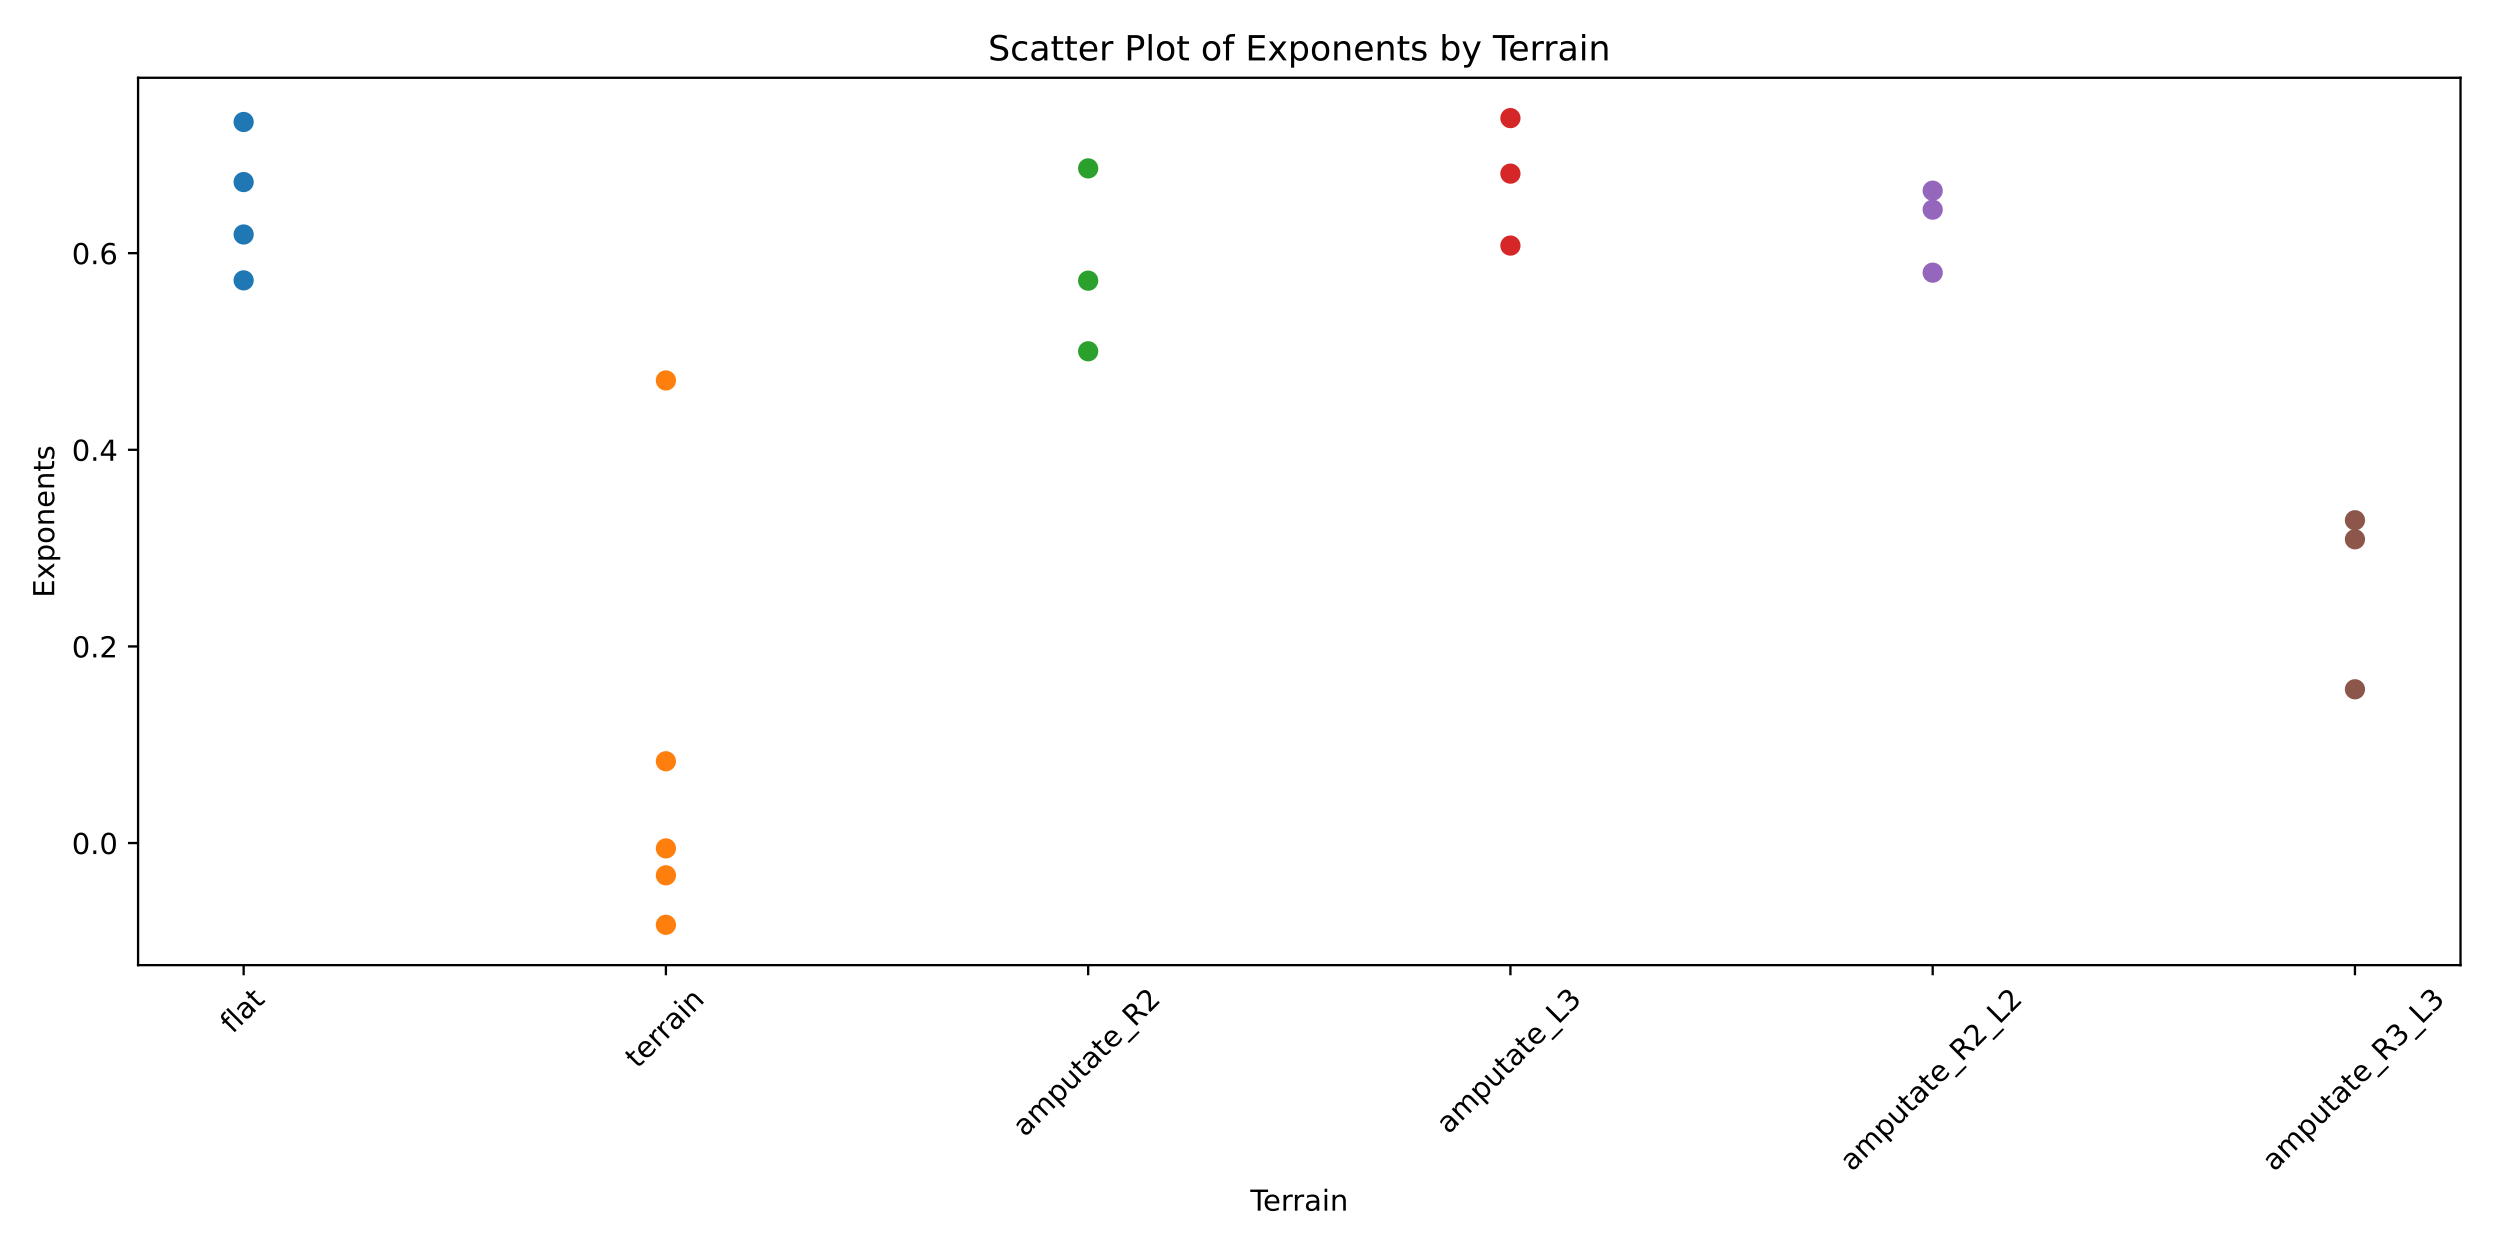
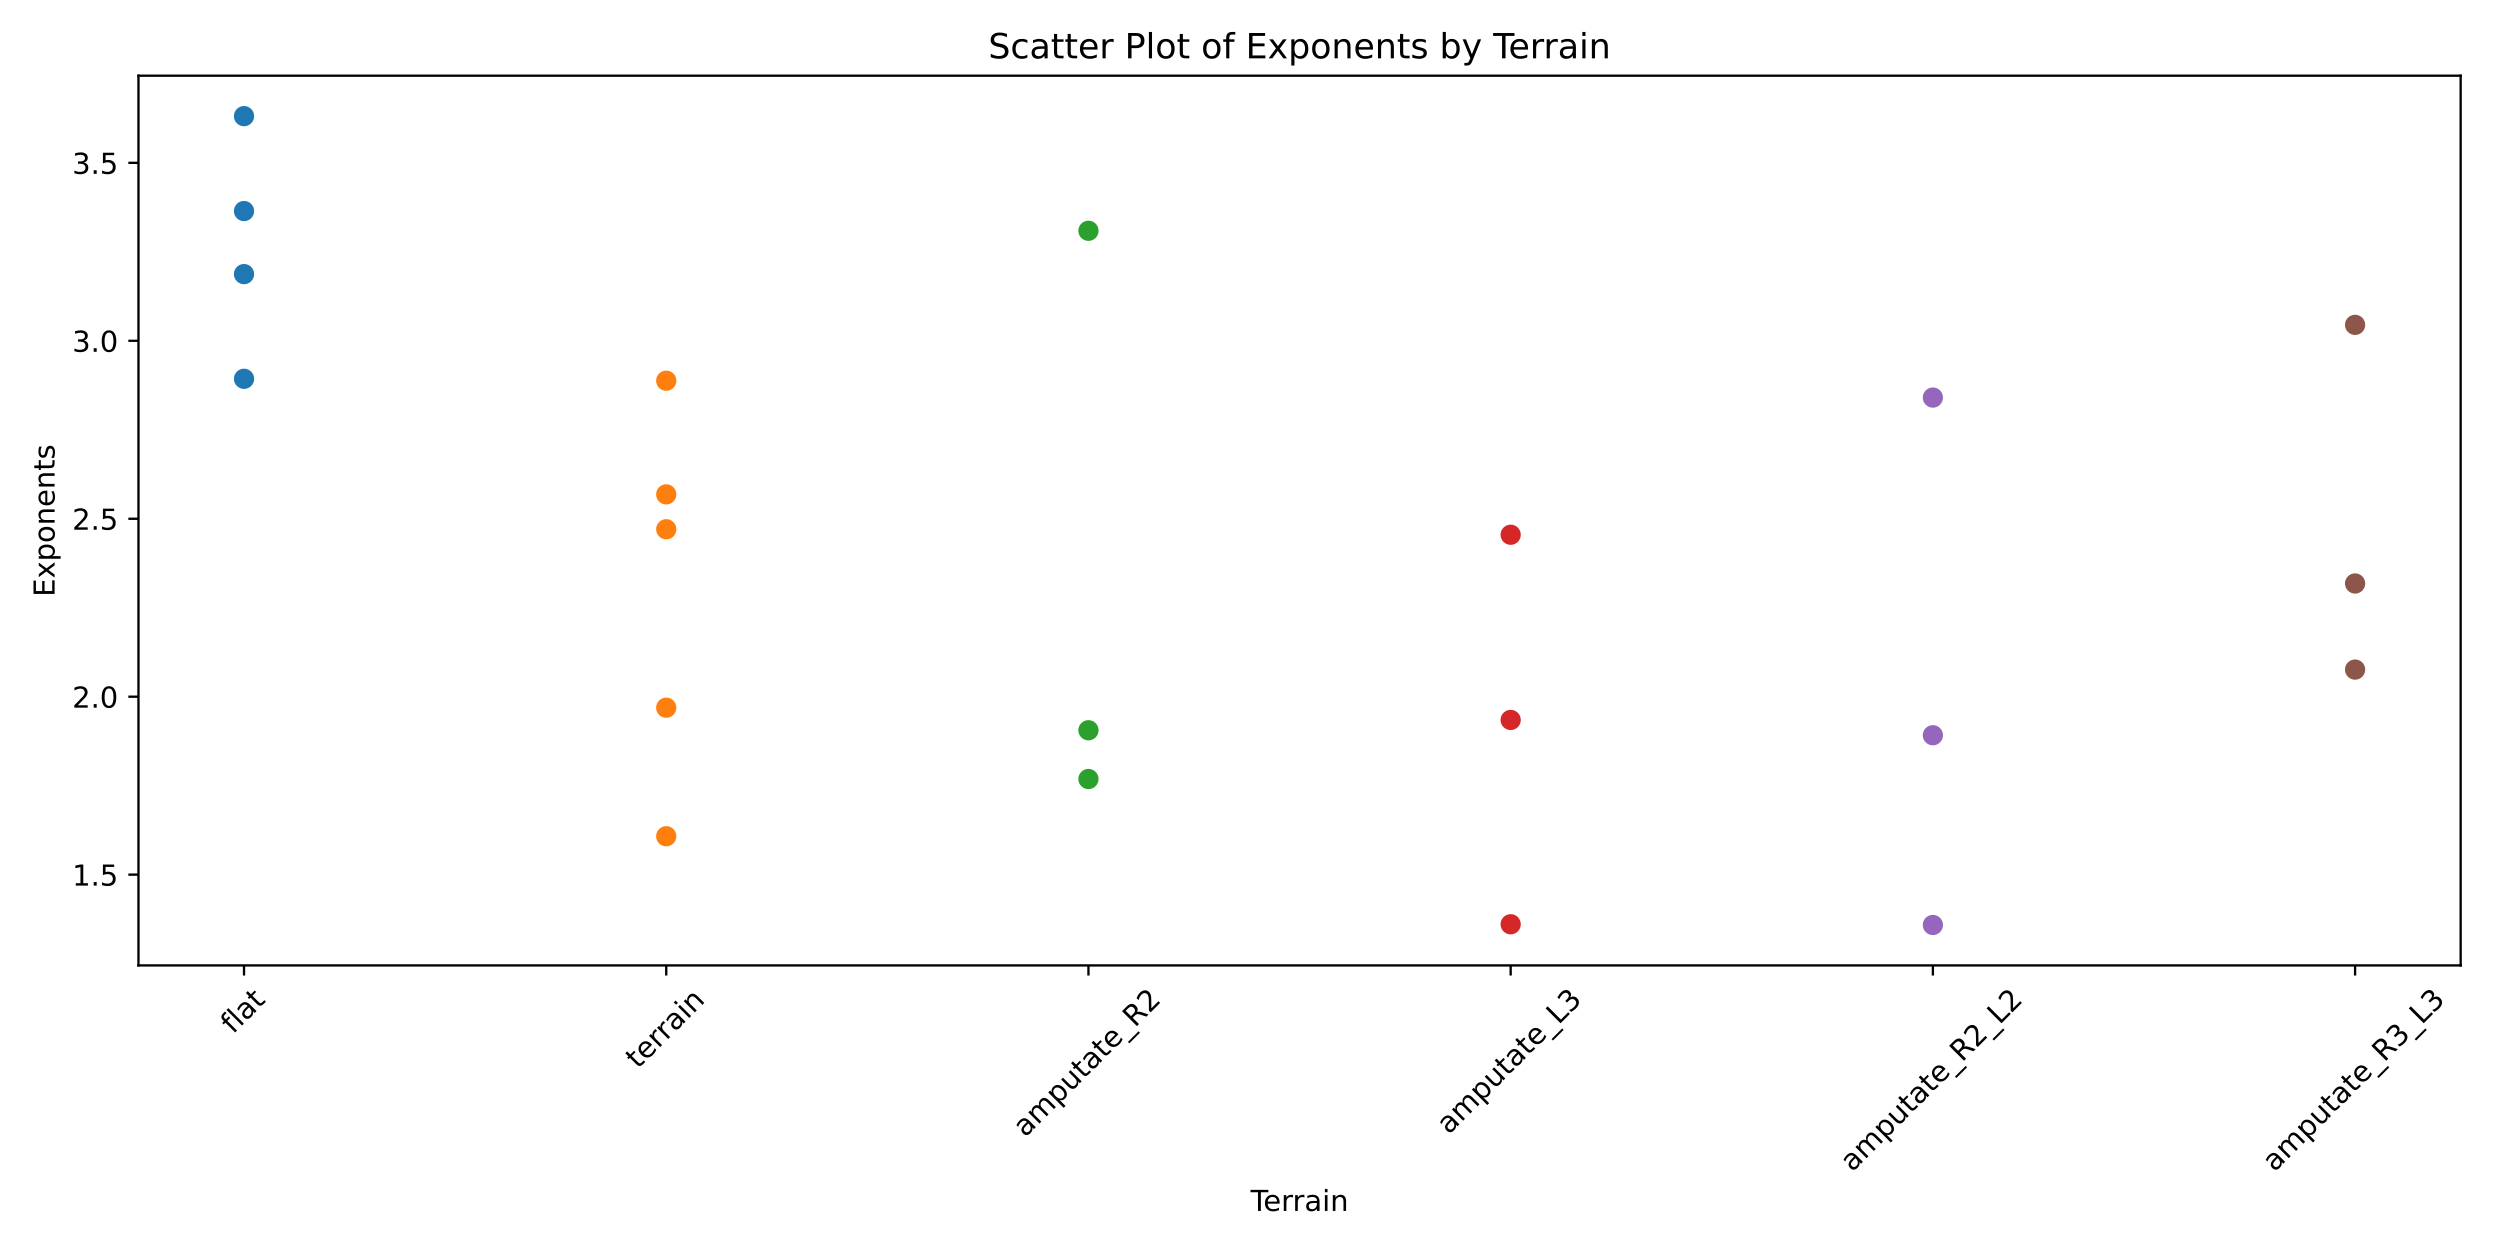
<svg xmlns="http://www.w3.org/2000/svg" xmlns:xlink="http://www.w3.org/1999/xlink" width="864pt" height="432pt" viewBox="0 0 864 432" version="1.1">
  <defs>
    <style type="text/css">*{stroke-linejoin: round; stroke-linecap: butt}</style>
  </defs>
  <g id="figure_1">
    <g id="patch_1">
      <path d="M 0 432  L 864 432  L 864 0  L 0 0  z " style="fill: #ffffff" />
    </g>
    <g id="axes_1">
      <g id="patch_2">
-         <path d="M 47.72 333.553  L 850.353 333.553  L 850.353 26.88  L 47.72 26.88  z " style="fill: #ffffff" />
+         <path d="M 47.855 333.648  L 850.401 333.648  L 850.401 26.16  L 47.855 26.16  z " style="fill: #ffffff" />
      </g>
      <g id="PathCollection_1">
        <defs>
-           <path id="m5917577fcd" d="M 0 3  C 0.796 3 1.559 2.684 2.121 2.121  C 2.684 1.559 3 0.796 3 0  C 3 -0.796 2.684 -1.559 2.121 -2.121  C 1.559 -2.684 0.796 -3 0 -3  C -0.796 -3 -1.559 -2.684 -2.121 -2.121  C -2.684 -1.559 -3 -0.796 -3 0  C -3 0.796 -2.684 1.559 -2.121 2.121  C -1.559 2.684 -0.796 3 0 3  z " style="stroke: #1f77b4" />
-         </defs>
-         <g clip-path="url(#pd6aa5c6420)">
-           <use xlink:href="#m5917577fcd" x="84.203" y="42.157" style="fill: #1f77b4; stroke: #1f77b4" />
-           <use xlink:href="#m5917577fcd" x="84.203" y="62.921" style="fill: #1f77b4; stroke: #1f77b4" />
-           <use xlink:href="#m5917577fcd" x="84.203" y="81.037" style="fill: #1f77b4; stroke: #1f77b4" />
-           <use xlink:href="#m5917577fcd" x="84.203" y="96.894" style="fill: #1f77b4; stroke: #1f77b4" />
+           <path id="m1da4ad02f5" d="M 0 3  C 0.796 3 1.559 2.684 2.121 2.121  C 2.684 1.559 3 0.796 3 0  C 3 -0.796 2.684 -1.559 2.121 -2.121  C 1.559 -2.684 0.796 -3 0 -3  C -0.796 -3 -1.559 -2.684 -2.121 -2.121  C -2.684 -1.559 -3 -0.796 -3 0  C -3 0.796 -2.684 1.559 -2.121 2.121  C -1.559 2.684 -0.796 3 0 3  z " style="stroke: #1f77b4" />
+         </defs>
+         <g clip-path="url(#pd57ba85328)">
+           <use xlink:href="#m1da4ad02f5" x="84.334" y="40.137" style="fill: #1f77b4; stroke: #1f77b4" />
+           <use xlink:href="#m1da4ad02f5" x="84.334" y="94.731" style="fill: #1f77b4; stroke: #1f77b4" />
+           <use xlink:href="#m1da4ad02f5" x="84.334" y="72.942" style="fill: #1f77b4; stroke: #1f77b4" />
+           <use xlink:href="#m1da4ad02f5" x="84.334" y="130.912" style="fill: #1f77b4; stroke: #1f77b4" />
        </g>
      </g>
      <g id="PathCollection_2">
        <defs>
-           <path id="m32f2bb9edc" d="M 0 3  C 0.796 3 1.559 2.684 2.121 2.121  C 2.684 1.559 3 0.796 3 0  C 3 -0.796 2.684 -1.559 2.121 -2.121  C 1.559 -2.684 0.796 -3 0 -3  C -0.796 -3 -1.559 -2.684 -2.121 -2.121  C -2.684 -1.559 -3 -0.796 -3 0  C -3 0.796 -2.684 1.559 -2.121 2.121  C -1.559 2.684 -0.796 3 0 3  z " style="stroke: #ff7f0e" />
-         </defs>
-         <g clip-path="url(#pd6aa5c6420)">
-           <use xlink:href="#m32f2bb9edc" x="230.137" y="263.089" style="fill: #ff7f0e; stroke: #ff7f0e" />
-           <use xlink:href="#m32f2bb9edc" x="230.137" y="319.613" style="fill: #ff7f0e; stroke: #ff7f0e" />
-           <use xlink:href="#m32f2bb9edc" x="230.137" y="302.509" style="fill: #ff7f0e; stroke: #ff7f0e" />
-           <use xlink:href="#m32f2bb9edc" x="230.137" y="293.204" style="fill: #ff7f0e; stroke: #ff7f0e" />
-           <use xlink:href="#m32f2bb9edc" x="230.137" y="131.475" style="fill: #ff7f0e; stroke: #ff7f0e" />
+           <path id="m93eb59434d" d="M 0 3  C 0.796 3 1.559 2.684 2.121 2.121  C 2.684 1.559 3 0.796 3 0  C 3 -0.796 2.684 -1.559 2.121 -2.121  C 1.559 -2.684 0.796 -3 0 -3  C -0.796 -3 -1.559 -2.684 -2.121 -2.121  C -2.684 -1.559 -3 -0.796 -3 0  C -3 0.796 -2.684 1.559 -2.121 2.121  C -1.559 2.684 -0.796 3 0 3  z " style="stroke: #ff7f0e" />
+         </defs>
+         <g clip-path="url(#pd57ba85328)">
+           <use xlink:href="#m93eb59434d" x="230.252" y="170.854" style="fill: #ff7f0e; stroke: #ff7f0e" />
+           <use xlink:href="#m93eb59434d" x="230.252" y="289.003" style="fill: #ff7f0e; stroke: #ff7f0e" />
+           <use xlink:href="#m93eb59434d" x="230.252" y="182.905" style="fill: #ff7f0e; stroke: #ff7f0e" />
+           <use xlink:href="#m93eb59434d" x="230.252" y="131.576" style="fill: #ff7f0e; stroke: #ff7f0e" />
+           <use xlink:href="#m93eb59434d" x="230.252" y="244.58" style="fill: #ff7f0e; stroke: #ff7f0e" />
        </g>
      </g>
      <g id="PathCollection_3">
        <defs>
-           <path id="mcd08fceda6" d="M 0 3  C 0.796 3 1.559 2.684 2.121 2.121  C 2.684 1.559 3 0.796 3 0  C 3 -0.796 2.684 -1.559 2.121 -2.121  C 1.559 -2.684 0.796 -3 0 -3  C -0.796 -3 -1.559 -2.684 -2.121 -2.121  C -2.684 -1.559 -3 -0.796 -3 0  C -3 0.796 -2.684 1.559 -2.121 2.121  C -1.559 2.684 -0.796 3 0 3  z " style="stroke: #2ca02c" />
-         </defs>
-         <g clip-path="url(#pd6aa5c6420)">
-           <use xlink:href="#mcd08fceda6" x="376.07" y="97.001" style="fill: #2ca02c; stroke: #2ca02c" />
-           <use xlink:href="#mcd08fceda6" x="376.07" y="121.402" style="fill: #2ca02c; stroke: #2ca02c" />
-           <use xlink:href="#mcd08fceda6" x="376.07" y="58.19" style="fill: #2ca02c; stroke: #2ca02c" />
+           <path id="ma812441ba6" d="M 0 3  C 0.796 3 1.559 2.684 2.121 2.121  C 2.684 1.559 3 0.796 3 0  C 3 -0.796 2.684 -1.559 2.121 -2.121  C 1.559 -2.684 0.796 -3 0 -3  C -0.796 -3 -1.559 -2.684 -2.121 -2.121  C -2.684 -1.559 -3 -0.796 -3 0  C -3 0.796 -2.684 1.559 -2.121 2.121  C -1.559 2.684 -0.796 3 0 3  z " style="stroke: #2ca02c" />
+         </defs>
+         <g clip-path="url(#pd57ba85328)">
+           <use xlink:href="#ma812441ba6" x="376.169" y="79.76" style="fill: #2ca02c; stroke: #2ca02c" />
+           <use xlink:href="#ma812441ba6" x="376.169" y="252.384" style="fill: #2ca02c; stroke: #2ca02c" />
+           <use xlink:href="#ma812441ba6" x="376.169" y="269.227" style="fill: #2ca02c; stroke: #2ca02c" />
        </g>
      </g>
      <g id="PathCollection_4">
        <defs>
-           <path id="m1b5edf9f08" d="M 0 3  C 0.796 3 1.559 2.684 2.121 2.121  C 2.684 1.559 3 0.796 3 0  C 3 -0.796 2.684 -1.559 2.121 -2.121  C 1.559 -2.684 0.796 -3 0 -3  C -0.796 -3 -1.559 -2.684 -2.121 -2.121  C -2.684 -1.559 -3 -0.796 -3 0  C -3 0.796 -2.684 1.559 -2.121 2.121  C -1.559 2.684 -0.796 3 0 3  z " style="stroke: #d62728" />
-         </defs>
-         <g clip-path="url(#pd6aa5c6420)">
-           <use xlink:href="#m1b5edf9f08" x="522.003" y="60.004" style="fill: #d62728; stroke: #d62728" />
-           <use xlink:href="#m1b5edf9f08" x="522.003" y="40.82" style="fill: #d62728; stroke: #d62728" />
-           <use xlink:href="#m1b5edf9f08" x="522.003" y="84.874" style="fill: #d62728; stroke: #d62728" />
+           <path id="md3bd58607e" d="M 0 3  C 0.796 3 1.559 2.684 2.121 2.121  C 2.684 1.559 3 0.796 3 0  C 3 -0.796 2.684 -1.559 2.121 -2.121  C 1.559 -2.684 0.796 -3 0 -3  C -0.796 -3 -1.559 -2.684 -2.121 -2.121  C -2.684 -1.559 -3 -0.796 -3 0  C -3 0.796 -2.684 1.559 -2.121 2.121  C -1.559 2.684 -0.796 3 0 3  z " style="stroke: #d62728" />
+         </defs>
+         <g clip-path="url(#pd57ba85328)">
+           <use xlink:href="#md3bd58607e" x="522.086" y="319.425" style="fill: #d62728; stroke: #d62728" />
+           <use xlink:href="#md3bd58607e" x="522.086" y="248.816" style="fill: #d62728; stroke: #d62728" />
+           <use xlink:href="#md3bd58607e" x="522.086" y="184.811" style="fill: #d62728; stroke: #d62728" />
        </g>
      </g>
      <g id="PathCollection_5">
        <defs>
-           <path id="m3bf1cec741" d="M 0 3  C 0.796 3 1.559 2.684 2.121 2.121  C 2.684 1.559 3 0.796 3 0  C 3 -0.796 2.684 -1.559 2.121 -2.121  C 1.559 -2.684 0.796 -3 0 -3  C -0.796 -3 -1.559 -2.684 -2.121 -2.121  C -2.684 -1.559 -3 -0.796 -3 0  C -3 0.796 -2.684 1.559 -2.121 2.121  C -1.559 2.684 -0.796 3 0 3  z " style="stroke: #9467bd" />
-         </defs>
-         <g clip-path="url(#pd6aa5c6420)">
-           <use xlink:href="#m3bf1cec741" x="667.936" y="94.231" style="fill: #9467bd; stroke: #9467bd" />
-           <use xlink:href="#m3bf1cec741" x="667.936" y="65.901" style="fill: #9467bd; stroke: #9467bd" />
-           <use xlink:href="#m3bf1cec741" x="667.936" y="72.457" style="fill: #9467bd; stroke: #9467bd" />
+           <path id="mf4892957c2" d="M 0 3  C 0.796 3 1.559 2.684 2.121 2.121  C 2.684 1.559 3 0.796 3 0  C 3 -0.796 2.684 -1.559 2.121 -2.121  C 1.559 -2.684 0.796 -3 0 -3  C -0.796 -3 -1.559 -2.684 -2.121 -2.121  C -2.684 -1.559 -3 -0.796 -3 0  C -3 0.796 -2.684 1.559 -2.121 2.121  C -1.559 2.684 -0.796 3 0 3  z " style="stroke: #9467bd" />
+         </defs>
+         <g clip-path="url(#pd57ba85328)">
+           <use xlink:href="#mf4892957c2" x="668.004" y="319.672" style="fill: #9467bd; stroke: #9467bd" />
+           <use xlink:href="#mf4892957c2" x="668.004" y="254.099" style="fill: #9467bd; stroke: #9467bd" />
+           <use xlink:href="#mf4892957c2" x="668.004" y="137.401" style="fill: #9467bd; stroke: #9467bd" />
        </g>
      </g>
      <g id="PathCollection_6">
        <defs>
-           <path id="m94d8bef42a" d="M 0 3  C 0.796 3 1.559 2.684 2.121 2.121  C 2.684 1.559 3 0.796 3 0  C 3 -0.796 2.684 -1.559 2.121 -2.121  C 1.559 -2.684 0.796 -3 0 -3  C -0.796 -3 -1.559 -2.684 -2.121 -2.121  C -2.684 -1.559 -3 -0.796 -3 0  C -3 0.796 -2.684 1.559 -2.121 2.121  C -1.559 2.684 -0.796 3 0 3  z " style="stroke: #8c564b" />
-         </defs>
-         <g clip-path="url(#pd6aa5c6420)">
-           <use xlink:href="#m94d8bef42a" x="813.87" y="179.793" style="fill: #8c564b; stroke: #8c564b" />
-           <use xlink:href="#m94d8bef42a" x="813.87" y="238.221" style="fill: #8c564b; stroke: #8c564b" />
-           <use xlink:href="#m94d8bef42a" x="813.87" y="186.384" style="fill: #8c564b; stroke: #8c564b" />
+           <path id="mcabc871b56" d="M 0 3  C 0.796 3 1.559 2.684 2.121 2.121  C 2.684 1.559 3 0.796 3 0  C 3 -0.796 2.684 -1.559 2.121 -2.121  C 1.559 -2.684 0.796 -3 0 -3  C -0.796 -3 -1.559 -2.684 -2.121 -2.121  C -2.684 -1.559 -3 -0.796 -3 0  C -3 0.796 -2.684 1.559 -2.121 2.121  C -1.559 2.684 -0.796 3 0 3  z " style="stroke: #8c564b" />
+         </defs>
+         <g clip-path="url(#pd57ba85328)">
+           <use xlink:href="#mcabc871b56" x="813.921" y="201.649" style="fill: #8c564b; stroke: #8c564b" />
+           <use xlink:href="#mcabc871b56" x="813.921" y="112.274" style="fill: #8c564b; stroke: #8c564b" />
+           <use xlink:href="#mcabc871b56" x="813.921" y="231.408" style="fill: #8c564b; stroke: #8c564b" />
        </g>
      </g>
      <g id="matplotlib.axis_1">
        <g id="xtick_1">
          <g id="line2d_1">
            <defs>
-               <path id="m714f7846d0" d="M 0 0  L 0 3.5  " style="stroke: #000000; stroke-width: 0.8" />
+               <path id="m847a0af7ff" d="M 0 0  L 0 3.5  " style="stroke: #000000; stroke-width: 0.8" />
            </defs>
            <g>
-               <use xlink:href="#m714f7846d0" x="84.203" y="333.553" style="stroke: #000000; stroke-width: 0.8" />
+               <use xlink:href="#m847a0af7ff" x="84.334" y="333.648" style="stroke: #000000; stroke-width: 0.8" />
            </g>
          </g>
          <g id="text_1">
-             <g transform="translate(80.37499 357.4849) rotate(-45) scale(0.1 -0.1)">
+             <g transform="translate(80.50602 357.5803) rotate(-45) scale(0.1 -0.1)">
              <defs>
                <path id="DejaVuSans-66" d="M 2375 4863  L 2375 4384  L 1825 4384  Q 1516 4384 1395 4259  Q 1275 4134 1275 3809  L 1275 3500  L 2222 3500  L 2222 3053  L 1275 3053  L 1275 0  L 697 0  L 697 3053  L 147 3053  L 147 3500  L 697 3500  L 697 3744  Q 697 4328 969 4595  Q 1241 4863 1831 4863  L 2375 4863  z " transform="scale(0.015625)" />
                <path id="DejaVuSans-6c" d="M 603 4863  L 1178 4863  L 1178 0  L 603 0  L 603 4863  z " transform="scale(0.015625)" />
                <path id="DejaVuSans-61" d="M 2194 1759  Q 1497 1759 1228 1600  Q 959 1441 959 1056  Q 959 750 1161 570  Q 1363 391 1709 391  Q 2188 391 2477 730  Q 2766 1069 2766 1631  L 2766 1759  L 2194 1759  z M 3341 1997  L 3341 0  L 2766 0  L 2766 531  Q 2569 213 2275 61  Q 1981 -91 1556 -91  Q 1019 -91 701 211  Q 384 513 384 1019  Q 384 1609 779 1909  Q 1175 2209 1959 2209  L 2766 2209  L 2766 2266  Q 2766 2663 2505 2880  Q 2244 3097 1772 3097  Q 1472 3097 1187 3025  Q 903 2953 641 2809  L 641 3341  Q 956 3463 1253 3523  Q 1550 3584 1831 3584  Q 2591 3584 2966 3190  Q 3341 2797 3341 1997  z " transform="scale(0.015625)" />
                <path id="DejaVuSans-74" d="M 1172 4494  L 1172 3500  L 2356 3500  L 2356 3053  L 1172 3053  L 1172 1153  Q 1172 725 1289 603  Q 1406 481 1766 481  L 2356 481  L 2356 0  L 1766 0  Q 1100 0 847 248  Q 594 497 594 1153  L 594 3053  L 172 3053  L 172 3500  L 594 3500  L 594 4494  L 1172 4494  z " transform="scale(0.015625)" />
              </defs>
              <use xlink:href="#DejaVuSans-66" />
              <use xlink:href="#DejaVuSans-6c" x="35.205" />
              <use xlink:href="#DejaVuSans-61" x="62.988" />
              <use xlink:href="#DejaVuSans-74" x="124.268" />
            </g>
          </g>
        </g>
        <g id="xtick_2">
          <g id="line2d_2">
            <g>
-               <use xlink:href="#m714f7846d0" x="230.137" y="333.553" style="stroke: #000000; stroke-width: 0.8" />
+               <use xlink:href="#m847a0af7ff" x="230.252" y="333.648" style="stroke: #000000; stroke-width: 0.8" />
            </g>
          </g>
          <g id="text_2">
-             <g transform="translate(220.2918 369.5178) rotate(-45) scale(0.1 -0.1)">
+             <g transform="translate(220.4069 369.6133) rotate(-45) scale(0.1 -0.1)">
              <defs>
                <path id="DejaVuSans-65" d="M 3597 1894  L 3597 1613  L 953 1613  Q 991 1019 1311 708  Q 1631 397 2203 397  Q 2534 397 2845 478  Q 3156 559 3463 722  L 3463 178  Q 3153 47 2828 -22  Q 2503 -91 2169 -91  Q 1331 -91 842 396  Q 353 884 353 1716  Q 353 2575 817 3079  Q 1281 3584 2069 3584  Q 2775 3584 3186 3129  Q 3597 2675 3597 1894  z M 3022 2063  Q 3016 2534 2758 2815  Q 2500 3097 2075 3097  Q 1594 3097 1305 2825  Q 1016 2553 972 2059  L 3022 2063  z " transform="scale(0.015625)" />
                <path id="DejaVuSans-72" d="M 2631 2963  Q 2534 3019 2420 3045  Q 2306 3072 2169 3072  Q 1681 3072 1420 2755  Q 1159 2438 1159 1844  L 1159 0  L 581 0  L 581 3500  L 1159 3500  L 1159 2956  Q 1341 3275 1631 3429  Q 1922 3584 2338 3584  Q 2397 3584 2469 3576  Q 2541 3569 2628 3553  L 2631 2963  z " transform="scale(0.015625)" />
                <path id="DejaVuSans-69" d="M 603 3500  L 1178 3500  L 1178 0  L 603 0  L 603 3500  z M 603 4863  L 1178 4863  L 1178 4134  L 603 4134  L 603 4863  z " transform="scale(0.015625)" />
                <path id="DejaVuSans-6e" d="M 3513 2113  L 3513 0  L 2938 0  L 2938 2094  Q 2938 2591 2744 2837  Q 2550 3084 2163 3084  Q 1697 3084 1428 2787  Q 1159 2491 1159 1978  L 1159 0  L 581 0  L 581 3500  L 1159 3500  L 1159 2956  Q 1366 3272 1645 3428  Q 1925 3584 2291 3584  Q 2894 3584 3203 3211  Q 3513 2838 3513 2113  z " transform="scale(0.015625)" />
              </defs>
              <use xlink:href="#DejaVuSans-74" />
              <use xlink:href="#DejaVuSans-65" x="39.209" />
              <use xlink:href="#DejaVuSans-72" x="100.732" />
              <use xlink:href="#DejaVuSans-72" x="140.096" />
              <use xlink:href="#DejaVuSans-61" x="181.209" />
              <use xlink:href="#DejaVuSans-69" x="242.488" />
              <use xlink:href="#DejaVuSans-6e" x="270.271" />
            </g>
          </g>
        </g>
        <g id="xtick_3">
          <g id="line2d_3">
            <g>
-               <use xlink:href="#m714f7846d0" x="376.07" y="333.553" style="stroke: #000000; stroke-width: 0.8" />
+               <use xlink:href="#m847a0af7ff" x="376.169" y="333.648" style="stroke: #000000; stroke-width: 0.8" />
            </g>
          </g>
          <g id="text_3">
-             <g transform="translate(354.1766 393.1683) rotate(-45) scale(0.1 -0.1)">
+             <g transform="translate(354.2759 393.2638) rotate(-45) scale(0.1 -0.1)">
              <defs>
                <path id="DejaVuSans-6d" d="M 3328 2828  Q 3544 3216 3844 3400  Q 4144 3584 4550 3584  Q 5097 3584 5394 3201  Q 5691 2819 5691 2113  L 5691 0  L 5113 0  L 5113 2094  Q 5113 2597 4934 2840  Q 4756 3084 4391 3084  Q 3944 3084 3684 2787  Q 3425 2491 3425 1978  L 3425 0  L 2847 0  L 2847 2094  Q 2847 2600 2669 2842  Q 2491 3084 2119 3084  Q 1678 3084 1418 2786  Q 1159 2488 1159 1978  L 1159 0  L 581 0  L 581 3500  L 1159 3500  L 1159 2956  Q 1356 3278 1631 3431  Q 1906 3584 2284 3584  Q 2666 3584 2933 3390  Q 3200 3197 3328 2828  z " transform="scale(0.015625)" />
                <path id="DejaVuSans-70" d="M 1159 525  L 1159 -1331  L 581 -1331  L 581 3500  L 1159 3500  L 1159 2969  Q 1341 3281 1617 3432  Q 1894 3584 2278 3584  Q 2916 3584 3314 3078  Q 3713 2572 3713 1747  Q 3713 922 3314 415  Q 2916 -91 2278 -91  Q 1894 -91 1617 61  Q 1341 213 1159 525  z M 3116 1747  Q 3116 2381 2855 2742  Q 2594 3103 2138 3103  Q 1681 3103 1420 2742  Q 1159 2381 1159 1747  Q 1159 1113 1420 752  Q 1681 391 2138 391  Q 2594 391 2855 752  Q 3116 1113 3116 1747  z " transform="scale(0.015625)" />
                <path id="DejaVuSans-75" d="M 544 1381  L 544 3500  L 1119 3500  L 1119 1403  Q 1119 906 1312 657  Q 1506 409 1894 409  Q 2359 409 2629 706  Q 2900 1003 2900 1516  L 2900 3500  L 3475 3500  L 3475 0  L 2900 0  L 2900 538  Q 2691 219 2414 64  Q 2138 -91 1772 -91  Q 1169 -91 856 284  Q 544 659 544 1381  z M 1991 3584  L 1991 3584  z " transform="scale(0.015625)" />
                <path id="DejaVuSans-5f" d="M 3263 -1063  L 3263 -1509  L -63 -1509  L -63 -1063  L 3263 -1063  z " transform="scale(0.015625)" />
                <path id="DejaVuSans-52" d="M 2841 2188  Q 3044 2119 3236 1894  Q 3428 1669 3622 1275  L 4263 0  L 3584 0  L 2988 1197  Q 2756 1666 2539 1819  Q 2322 1972 1947 1972  L 1259 1972  L 1259 0  L 628 0  L 628 4666  L 2053 4666  Q 2853 4666 3247 4331  Q 3641 3997 3641 3322  Q 3641 2881 3436 2590  Q 3231 2300 2841 2188  z M 1259 4147  L 1259 2491  L 2053 2491  Q 2509 2491 2742 2702  Q 2975 2913 2975 3322  Q 2975 3731 2742 3939  Q 2509 4147 2053 4147  L 1259 4147  z " transform="scale(0.015625)" />
                <path id="DejaVuSans-32" d="M 1228 531  L 3431 531  L 3431 0  L 469 0  L 469 531  Q 828 903 1448 1529  Q 2069 2156 2228 2338  Q 2531 2678 2651 2914  Q 2772 3150 2772 3378  Q 2772 3750 2511 3984  Q 2250 4219 1831 4219  Q 1534 4219 1204 4116  Q 875 4013 500 3803  L 500 4441  Q 881 4594 1212 4672  Q 1544 4750 1819 4750  Q 2544 4750 2975 4387  Q 3406 4025 3406 3419  Q 3406 3131 3298 2873  Q 3191 2616 2906 2266  Q 2828 2175 2409 1742  Q 1991 1309 1228 531  z " transform="scale(0.015625)" />
              </defs>
              <use xlink:href="#DejaVuSans-61" />
              <use xlink:href="#DejaVuSans-6d" x="61.279" />
              <use xlink:href="#DejaVuSans-70" x="158.691" />
              <use xlink:href="#DejaVuSans-75" x="222.168" />
              <use xlink:href="#DejaVuSans-74" x="285.547" />
              <use xlink:href="#DejaVuSans-61" x="324.756" />
              <use xlink:href="#DejaVuSans-74" x="386.035" />
              <use xlink:href="#DejaVuSans-65" x="425.244" />
              <use xlink:href="#DejaVuSans-5f" x="486.768" />
              <use xlink:href="#DejaVuSans-52" x="536.768" />
              <use xlink:href="#DejaVuSans-32" x="606.25" />
            </g>
          </g>
        </g>
        <g id="xtick_4">
          <g id="line2d_4">
            <g>
-               <use xlink:href="#m714f7846d0" x="522.003" y="333.553" style="stroke: #000000; stroke-width: 0.8" />
+               <use xlink:href="#m847a0af7ff" x="522.086" y="333.648" style="stroke: #000000; stroke-width: 0.8" />
            </g>
          </g>
          <g id="text_4">
-             <g transform="translate(500.5965 392.195) rotate(-45) scale(0.1 -0.1)">
+             <g transform="translate(500.6799 392.2904) rotate(-45) scale(0.1 -0.1)">
              <defs>
                <path id="DejaVuSans-4c" d="M 628 4666  L 1259 4666  L 1259 531  L 3531 531  L 3531 0  L 628 0  L 628 4666  z " transform="scale(0.015625)" />
                <path id="DejaVuSans-33" d="M 2597 2516  Q 3050 2419 3304 2112  Q 3559 1806 3559 1356  Q 3559 666 3084 287  Q 2609 -91 1734 -91  Q 1441 -91 1130 -33  Q 819 25 488 141  L 488 750  Q 750 597 1062 519  Q 1375 441 1716 441  Q 2309 441 2620 675  Q 2931 909 2931 1356  Q 2931 1769 2642 2001  Q 2353 2234 1838 2234  L 1294 2234  L 1294 2753  L 1863 2753  Q 2328 2753 2575 2939  Q 2822 3125 2822 3475  Q 2822 3834 2567 4026  Q 2313 4219 1838 4219  Q 1578 4219 1281 4162  Q 984 4106 628 3988  L 628 4550  Q 988 4650 1302 4700  Q 1616 4750 1894 4750  Q 2613 4750 3031 4423  Q 3450 4097 3450 3541  Q 3450 3153 3228 2886  Q 3006 2619 2597 2516  z " transform="scale(0.015625)" />
              </defs>
              <use xlink:href="#DejaVuSans-61" />
              <use xlink:href="#DejaVuSans-6d" x="61.279" />
              <use xlink:href="#DejaVuSans-70" x="158.691" />
              <use xlink:href="#DejaVuSans-75" x="222.168" />
              <use xlink:href="#DejaVuSans-74" x="285.547" />
              <use xlink:href="#DejaVuSans-61" x="324.756" />
              <use xlink:href="#DejaVuSans-74" x="386.035" />
              <use xlink:href="#DejaVuSans-65" x="425.244" />
              <use xlink:href="#DejaVuSans-5f" x="486.768" />
              <use xlink:href="#DejaVuSans-4c" x="536.768" />
              <use xlink:href="#DejaVuSans-33" x="592.48" />
            </g>
          </g>
        </g>
        <g id="xtick_5">
          <g id="line2d_5">
            <g>
-               <use xlink:href="#m714f7846d0" x="667.936" y="333.553" style="stroke: #000000; stroke-width: 0.8" />
+               <use xlink:href="#m847a0af7ff" x="668.004" y="333.648" style="stroke: #000000; stroke-width: 0.8" />
            </g>
          </g>
          <g id="text_5">
-             <g transform="translate(640.0558 405.1428) rotate(-45) scale(0.1 -0.1)">
+             <g transform="translate(640.1234 405.2382) rotate(-45) scale(0.1 -0.1)">
              <use xlink:href="#DejaVuSans-61" />
              <use xlink:href="#DejaVuSans-6d" x="61.279" />
              <use xlink:href="#DejaVuSans-70" x="158.691" />
              <use xlink:href="#DejaVuSans-75" x="222.168" />
              <use xlink:href="#DejaVuSans-74" x="285.547" />
              <use xlink:href="#DejaVuSans-61" x="324.756" />
              <use xlink:href="#DejaVuSans-74" x="386.035" />
              <use xlink:href="#DejaVuSans-65" x="425.244" />
              <use xlink:href="#DejaVuSans-5f" x="486.768" />
              <use xlink:href="#DejaVuSans-52" x="536.768" />
              <use xlink:href="#DejaVuSans-32" x="606.25" />
              <use xlink:href="#DejaVuSans-5f" x="669.873" />
              <use xlink:href="#DejaVuSans-4c" x="719.873" />
              <use xlink:href="#DejaVuSans-32" x="775.586" />
            </g>
          </g>
        </g>
        <g id="xtick_6">
          <g id="line2d_6">
            <g>
-               <use xlink:href="#m714f7846d0" x="813.87" y="333.553" style="stroke: #000000; stroke-width: 0.8" />
+               <use xlink:href="#m847a0af7ff" x="813.921" y="333.648" style="stroke: #000000; stroke-width: 0.8" />
            </g>
          </g>
          <g id="text_6">
-             <g transform="translate(785.9891 405.1428) rotate(-45) scale(0.1 -0.1)">
+             <g transform="translate(786.0408 405.2382) rotate(-45) scale(0.1 -0.1)">
              <use xlink:href="#DejaVuSans-61" />
              <use xlink:href="#DejaVuSans-6d" x="61.279" />
              <use xlink:href="#DejaVuSans-70" x="158.691" />
              <use xlink:href="#DejaVuSans-75" x="222.168" />
              <use xlink:href="#DejaVuSans-74" x="285.547" />
              <use xlink:href="#DejaVuSans-61" x="324.756" />
              <use xlink:href="#DejaVuSans-74" x="386.035" />
              <use xlink:href="#DejaVuSans-65" x="425.244" />
              <use xlink:href="#DejaVuSans-5f" x="486.768" />
              <use xlink:href="#DejaVuSans-52" x="536.768" />
              <use xlink:href="#DejaVuSans-33" x="606.25" />
              <use xlink:href="#DejaVuSans-5f" x="669.873" />
              <use xlink:href="#DejaVuSans-4c" x="719.873" />
              <use xlink:href="#DejaVuSans-33" x="775.586" />
            </g>
          </g>
        </g>
        <g id="text_7">
-           <g transform="translate(432.1106 418.4084) scale(0.1 -0.1)">
+           <g transform="translate(432.202 418.5039) scale(0.1 -0.1)">
            <defs>
              <path id="DejaVuSans-54" d="M -19 4666  L 3928 4666  L 3928 4134  L 2272 4134  L 2272 0  L 1638 0  L 1638 4134  L -19 4134  L -19 4666  z " transform="scale(0.015625)" />
            </defs>
            <use xlink:href="#DejaVuSans-54" />
            <use xlink:href="#DejaVuSans-65" x="44.084" />
            <use xlink:href="#DejaVuSans-72" x="105.607" />
            <use xlink:href="#DejaVuSans-72" x="144.971" />
            <use xlink:href="#DejaVuSans-61" x="186.084" />
            <use xlink:href="#DejaVuSans-69" x="247.363" />
            <use xlink:href="#DejaVuSans-6e" x="275.146" />
          </g>
        </g>
      </g>
      <g id="matplotlib.axis_2">
        <g id="ytick_1">
          <g id="line2d_7">
            <defs>
-               <path id="ma727171fe8" d="M 0 0  L -3.5 0  " style="stroke: #000000; stroke-width: 0.8" />
+               <path id="m06b4ac9998" d="M 0 0  L -3.5 0  " style="stroke: #000000; stroke-width: 0.8" />
            </defs>
            <g>
-               <use xlink:href="#ma727171fe8" x="47.72" y="291.352" style="stroke: #000000; stroke-width: 0.8" />
+               <use xlink:href="#m06b4ac9998" x="47.855" y="302.274" style="stroke: #000000; stroke-width: 0.8" />
            </g>
          </g>
          <g id="text_8">
-             <g transform="translate(24.81687 295.1516) scale(0.1 -0.1)">
+             <g transform="translate(24.95188 306.0731) scale(0.1 -0.1)">
+               <defs>
+                 <path id="DejaVuSans-31" d="M 794 531  L 1825 531  L 1825 4091  L 703 3866  L 703 4441  L 1819 4666  L 2450 4666  L 2450 531  L 3481 531  L 3481 0  L 794 0  L 794 531  z " transform="scale(0.015625)" />
+                 <path id="DejaVuSans-2e" d="M 684 794  L 1344 794  L 1344 0  L 684 0  L 684 794  z " transform="scale(0.015625)" />
+                 <path id="DejaVuSans-35" d="M 691 4666  L 3169 4666  L 3169 4134  L 1269 4134  L 1269 2991  Q 1406 3038 1543 3061  Q 1681 3084 1819 3084  Q 2600 3084 3056 2656  Q 3513 2228 3513 1497  Q 3513 744 3044 326  Q 2575 -91 1722 -91  Q 1428 -91 1123 -41  Q 819 9 494 109  L 494 744  Q 775 591 1075 516  Q 1375 441 1709 441  Q 2250 441 2565 725  Q 2881 1009 2881 1497  Q 2881 1984 2565 2268  Q 2250 2553 1709 2553  Q 1456 2553 1204 2497  Q 953 2441 691 2322  L 691 4666  z " transform="scale(0.015625)" />
+               </defs>
+               <use xlink:href="#DejaVuSans-31" />
+               <use xlink:href="#DejaVuSans-2e" x="63.623" />
+               <use xlink:href="#DejaVuSans-35" x="95.41" />
+             </g>
+           </g>
+         </g>
+         <g id="ytick_2">
+           <g id="line2d_8">
+             <g>
+               <use xlink:href="#m06b4ac9998" x="47.855" y="240.776" style="stroke: #000000; stroke-width: 0.8" />
+             </g>
+           </g>
+           <g id="text_9">
+             <g transform="translate(24.95188 244.5752) scale(0.1 -0.1)">
              <defs>
                <path id="DejaVuSans-30" d="M 2034 4250  Q 1547 4250 1301 3770  Q 1056 3291 1056 2328  Q 1056 1369 1301 889  Q 1547 409 2034 409  Q 2525 409 2770 889  Q 3016 1369 3016 2328  Q 3016 3291 2770 3770  Q 2525 4250 2034 4250  z M 2034 4750  Q 2819 4750 3233 4129  Q 3647 3509 3647 2328  Q 3647 1150 3233 529  Q 2819 -91 2034 -91  Q 1250 -91 836 529  Q 422 1150 422 2328  Q 422 3509 836 4129  Q 1250 4750 2034 4750  z " transform="scale(0.015625)" />
-                 <path id="DejaVuSans-2e" d="M 684 794  L 1344 794  L 1344 0  L 684 0  L 684 794  z " transform="scale(0.015625)" />
-               </defs>
-               <use xlink:href="#DejaVuSans-30" />
+               </defs>
+               <use xlink:href="#DejaVuSans-32" />
              <use xlink:href="#DejaVuSans-2e" x="63.623" />
              <use xlink:href="#DejaVuSans-30" x="95.41" />
            </g>
          </g>
        </g>
-         <g id="ytick_2">
-           <g id="line2d_8">
-             <g>
-               <use xlink:href="#ma727171fe8" x="47.72" y="223.401" style="stroke: #000000; stroke-width: 0.8" />
-             </g>
-           </g>
-           <g id="text_9">
-             <g transform="translate(24.81687 227.2) scale(0.1 -0.1)">
-               <use xlink:href="#DejaVuSans-30" />
-               <use xlink:href="#DejaVuSans-2e" x="63.623" />
-               <use xlink:href="#DejaVuSans-32" x="95.41" />
-             </g>
-           </g>
-         </g>
        <g id="ytick_3">
          <g id="line2d_9">
            <g>
-               <use xlink:href="#ma727171fe8" x="47.72" y="155.449" style="stroke: #000000; stroke-width: 0.8" />
+               <use xlink:href="#m06b4ac9998" x="47.855" y="179.278" style="stroke: #000000; stroke-width: 0.8" />
            </g>
          </g>
          <g id="text_10">
-             <g transform="translate(24.81687 159.2485) scale(0.1 -0.1)">
-               <defs>
-                 <path id="DejaVuSans-34" d="M 2419 4116  L 825 1625  L 2419 1625  L 2419 4116  z M 2253 4666  L 3047 4666  L 3047 1625  L 3713 1625  L 3713 1100  L 3047 1100  L 3047 0  L 2419 0  L 2419 1100  L 313 1100  L 313 1709  L 2253 4666  z " transform="scale(0.015625)" />
-               </defs>
-               <use xlink:href="#DejaVuSans-30" />
+             <g transform="translate(24.95188 183.0774) scale(0.1 -0.1)">
+               <use xlink:href="#DejaVuSans-32" />
              <use xlink:href="#DejaVuSans-2e" x="63.623" />
-               <use xlink:href="#DejaVuSans-34" x="95.41" />
+               <use xlink:href="#DejaVuSans-35" x="95.41" />
            </g>
          </g>
        </g>
        <g id="ytick_4">
          <g id="line2d_10">
            <g>
-               <use xlink:href="#ma727171fe8" x="47.72" y="87.498" style="stroke: #000000; stroke-width: 0.8" />
+               <use xlink:href="#m06b4ac9998" x="47.855" y="117.78" style="stroke: #000000; stroke-width: 0.8" />
            </g>
          </g>
          <g id="text_11">
-             <g transform="translate(24.81687 91.29698) scale(0.1 -0.1)">
-               <defs>
-                 <path id="DejaVuSans-36" d="M 2113 2584  Q 1688 2584 1439 2293  Q 1191 2003 1191 1497  Q 1191 994 1439 701  Q 1688 409 2113 409  Q 2538 409 2786 701  Q 3034 994 3034 1497  Q 3034 2003 2786 2293  Q 2538 2584 2113 2584  z M 3366 4563  L 3366 3988  Q 3128 4100 2886 4159  Q 2644 4219 2406 4219  Q 1781 4219 1451 3797  Q 1122 3375 1075 2522  Q 1259 2794 1537 2939  Q 1816 3084 2150 3084  Q 2853 3084 3261 2657  Q 3669 2231 3669 1497  Q 3669 778 3244 343  Q 2819 -91 2113 -91  Q 1303 -91 875 529  Q 447 1150 447 2328  Q 447 3434 972 4092  Q 1497 4750 2381 4750  Q 2619 4750 2861 4703  Q 3103 4656 3366 4563  z " transform="scale(0.015625)" />
-               </defs>
-               <use xlink:href="#DejaVuSans-30" />
+             <g transform="translate(24.95188 121.5795) scale(0.1 -0.1)">
+               <use xlink:href="#DejaVuSans-33" />
              <use xlink:href="#DejaVuSans-2e" x="63.623" />
-               <use xlink:href="#DejaVuSans-36" x="95.41" />
-             </g>
-           </g>
-         </g>
-         <g id="text_12">
-           <g transform="translate(18.73719 206.5477) rotate(-90) scale(0.1 -0.1)">
+               <use xlink:href="#DejaVuSans-30" x="95.41" />
+             </g>
+           </g>
+         </g>
+         <g id="ytick_5">
+           <g id="line2d_11">
+             <g>
+               <use xlink:href="#m06b4ac9998" x="47.855" y="56.282" style="stroke: #000000; stroke-width: 0.8" />
+             </g>
+           </g>
+           <g id="text_12">
+             <g transform="translate(24.95188 60.08162) scale(0.1 -0.1)">
+               <use xlink:href="#DejaVuSans-33" />
+               <use xlink:href="#DejaVuSans-2e" x="63.623" />
+               <use xlink:href="#DejaVuSans-35" x="95.41" />
+             </g>
+           </g>
+         </g>
+         <g id="text_13">
+           <g transform="translate(18.87219 206.2355) rotate(-90) scale(0.1 -0.1)">
            <defs>
              <path id="DejaVuSans-45" d="M 628 4666  L 3578 4666  L 3578 4134  L 1259 4134  L 1259 2753  L 3481 2753  L 3481 2222  L 1259 2222  L 1259 531  L 3634 531  L 3634 0  L 628 0  L 628 4666  z " transform="scale(0.015625)" />
              <path id="DejaVuSans-78" d="M 3513 3500  L 2247 1797  L 3578 0  L 2900 0  L 1881 1375  L 863 0  L 184 0  L 1544 1831  L 300 3500  L 978 3500  L 1906 2253  L 2834 3500  L 3513 3500  z " transform="scale(0.015625)" />
              <path id="DejaVuSans-6f" d="M 1959 3097  Q 1497 3097 1228 2736  Q 959 2375 959 1747  Q 959 1119 1226 758  Q 1494 397 1959 397  Q 2419 397 2687 759  Q 2956 1122 2956 1747  Q 2956 2369 2687 2733  Q 2419 3097 1959 3097  z M 1959 3584  Q 2709 3584 3137 3096  Q 3566 2609 3566 1747  Q 3566 888 3137 398  Q 2709 -91 1959 -91  Q 1206 -91 779 398  Q 353 888 353 1747  Q 353 2609 779 3096  Q 1206 3584 1959 3584  z " transform="scale(0.015625)" />
              <path id="DejaVuSans-73" d="M 2834 3397  L 2834 2853  Q 2591 2978 2328 3040  Q 2066 3103 1784 3103  Q 1356 3103 1142 2972  Q 928 2841 928 2578  Q 928 2378 1081 2264  Q 1234 2150 1697 2047  L 1894 2003  Q 2506 1872 2764 1633  Q 3022 1394 3022 966  Q 3022 478 2636 193  Q 2250 -91 1575 -91  Q 1294 -91 989 -36  Q 684 19 347 128  L 347 722  Q 666 556 975 473  Q 1284 391 1588 391  Q 1994 391 2212 530  Q 2431 669 2431 922  Q 2431 1156 2273 1281  Q 2116 1406 1581 1522  L 1381 1569  Q 847 1681 609 1914  Q 372 2147 372 2553  Q 372 3047 722 3315  Q 1072 3584 1716 3584  Q 2034 3584 2315 3537  Q 2597 3491 2834 3397  z " transform="scale(0.015625)" />
            </defs>
            <use xlink:href="#DejaVuSans-45" />
            <use xlink:href="#DejaVuSans-78" x="63.184" />
            <use xlink:href="#DejaVuSans-70" x="122.363" />
            <use xlink:href="#DejaVuSans-6f" x="185.84" />
            <use xlink:href="#DejaVuSans-6e" x="247.021" />
            <use xlink:href="#DejaVuSans-65" x="310.4" />
            <use xlink:href="#DejaVuSans-6e" x="371.924" />
            <use xlink:href="#DejaVuSans-74" x="435.303" />
            <use xlink:href="#DejaVuSans-73" x="474.512" />
          </g>
        </g>
      </g>
      <g id="patch_3">
-         <path d="M 47.72 333.553  L 47.72 26.88  " style="fill: none; stroke: #000000; stroke-width: 0.8; stroke-linejoin: miter; stroke-linecap: square" />
+         <path d="M 47.855 333.648  L 47.855 26.16  " style="fill: none; stroke: #000000; stroke-width: 0.8; stroke-linejoin: miter; stroke-linecap: square" />
      </g>
      <g id="patch_4">
-         <path d="M 850.353 333.553  L 850.353 26.88  " style="fill: none; stroke: #000000; stroke-width: 0.8; stroke-linejoin: miter; stroke-linecap: square" />
+         <path d="M 850.401 333.648  L 850.401 26.16  " style="fill: none; stroke: #000000; stroke-width: 0.8; stroke-linejoin: miter; stroke-linecap: square" />
      </g>
      <g id="patch_5">
-         <path d="M 47.72 333.553  L 850.353 333.553  " style="fill: none; stroke: #000000; stroke-width: 0.8; stroke-linejoin: miter; stroke-linecap: square" />
+         <path d="M 47.855 333.648  L 850.401 333.648  " style="fill: none; stroke: #000000; stroke-width: 0.8; stroke-linejoin: miter; stroke-linecap: square" />
      </g>
      <g id="patch_6">
-         <path d="M 47.72 26.88  L 850.353 26.88  " style="fill: none; stroke: #000000; stroke-width: 0.8; stroke-linejoin: miter; stroke-linecap: square" />
-       </g>
-       <g id="text_13">
-         <g transform="translate(341.4939 20.88) scale(0.12 -0.12)">
+         <path d="M 47.855 26.16  L 850.401 26.16  " style="fill: none; stroke: #000000; stroke-width: 0.8; stroke-linejoin: miter; stroke-linecap: square" />
+       </g>
+       <g id="text_14">
+         <g transform="translate(341.5853 20.16) scale(0.12 -0.12)">
          <defs>
            <path id="DejaVuSans-53" d="M 3425 4513  L 3425 3897  Q 3066 4069 2747 4153  Q 2428 4238 2131 4238  Q 1616 4238 1336 4038  Q 1056 3838 1056 3469  Q 1056 3159 1242 3001  Q 1428 2844 1947 2747  L 2328 2669  Q 3034 2534 3370 2195  Q 3706 1856 3706 1288  Q 3706 609 3251 259  Q 2797 -91 1919 -91  Q 1588 -91 1214 -16  Q 841 59 441 206  L 441 856  Q 825 641 1194 531  Q 1563 422 1919 422  Q 2459 422 2753 634  Q 3047 847 3047 1241  Q 3047 1584 2836 1778  Q 2625 1972 2144 2069  L 1759 2144  Q 1053 2284 737 2584  Q 422 2884 422 3419  Q 422 4038 858 4394  Q 1294 4750 2059 4750  Q 2388 4750 2728 4690  Q 3069 4631 3425 4513  z " transform="scale(0.015625)" />
            <path id="DejaVuSans-63" d="M 3122 3366  L 3122 2828  Q 2878 2963 2633 3030  Q 2388 3097 2138 3097  Q 1578 3097 1268 2742  Q 959 2388 959 1747  Q 959 1106 1268 751  Q 1578 397 2138 397  Q 2388 397 2633 464  Q 2878 531 3122 666  L 3122 134  Q 2881 22 2623 -34  Q 2366 -91 2075 -91  Q 1284 -91 818 406  Q 353 903 353 1747  Q 353 2603 823 3093  Q 1294 3584 2113 3584  Q 2378 3584 2631 3529  Q 2884 3475 3122 3366  z " transform="scale(0.015625)" />
            <path id="DejaVuSans-20" transform="scale(0.015625)" />
            <path id="DejaVuSans-50" d="M 1259 4147  L 1259 2394  L 2053 2394  Q 2494 2394 2734 2622  Q 2975 2850 2975 3272  Q 2975 3691 2734 3919  Q 2494 4147 2053 4147  L 1259 4147  z M 628 4666  L 2053 4666  Q 2838 4666 3239 4311  Q 3641 3956 3641 3272  Q 3641 2581 3239 2228  Q 2838 1875 2053 1875  L 1259 1875  L 1259 0  L 628 0  L 628 4666  z " transform="scale(0.015625)" />
            <path id="DejaVuSans-62" d="M 3116 1747  Q 3116 2381 2855 2742  Q 2594 3103 2138 3103  Q 1681 3103 1420 2742  Q 1159 2381 1159 1747  Q 1159 1113 1420 752  Q 1681 391 2138 391  Q 2594 391 2855 752  Q 3116 1113 3116 1747  z M 1159 2969  Q 1341 3281 1617 3432  Q 1894 3584 2278 3584  Q 2916 3584 3314 3078  Q 3713 2572 3713 1747  Q 3713 922 3314 415  Q 2916 -91 2278 -91  Q 1894 -91 1617 61  Q 1341 213 1159 525  L 1159 0  L 581 0  L 581 4863  L 1159 4863  L 1159 2969  z " transform="scale(0.015625)" />
            <path id="DejaVuSans-79" d="M 2059 -325  Q 1816 -950 1584 -1140  Q 1353 -1331 966 -1331  L 506 -1331  L 506 -850  L 844 -850  Q 1081 -850 1212 -737  Q 1344 -625 1503 -206  L 1606 56  L 191 3500  L 800 3500  L 1894 763  L 2988 3500  L 3597 3500  L 2059 -325  z " transform="scale(0.015625)" />
          </defs>
          <use xlink:href="#DejaVuSans-53" />
          <use xlink:href="#DejaVuSans-63" x="63.477" />
          <use xlink:href="#DejaVuSans-61" x="118.457" />
          <use xlink:href="#DejaVuSans-74" x="179.736" />
          <use xlink:href="#DejaVuSans-74" x="218.945" />
          <use xlink:href="#DejaVuSans-65" x="258.154" />
          <use xlink:href="#DejaVuSans-72" x="319.678" />
          <use xlink:href="#DejaVuSans-20" x="360.791" />
          <use xlink:href="#DejaVuSans-50" x="392.578" />
          <use xlink:href="#DejaVuSans-6c" x="452.881" />
          <use xlink:href="#DejaVuSans-6f" x="480.664" />
          <use xlink:href="#DejaVuSans-74" x="541.846" />
          <use xlink:href="#DejaVuSans-20" x="581.055" />
          <use xlink:href="#DejaVuSans-6f" x="612.842" />
          <use xlink:href="#DejaVuSans-66" x="674.023" />
          <use xlink:href="#DejaVuSans-20" x="709.229" />
          <use xlink:href="#DejaVuSans-45" x="741.016" />
          <use xlink:href="#DejaVuSans-78" x="804.199" />
          <use xlink:href="#DejaVuSans-70" x="863.379" />
          <use xlink:href="#DejaVuSans-6f" x="926.855" />
          <use xlink:href="#DejaVuSans-6e" x="988.037" />
          <use xlink:href="#DejaVuSans-65" x="1051.416" />
          <use xlink:href="#DejaVuSans-6e" x="1112.939" />
          <use xlink:href="#DejaVuSans-74" x="1176.318" />
          <use xlink:href="#DejaVuSans-73" x="1215.527" />
          <use xlink:href="#DejaVuSans-20" x="1267.627" />
          <use xlink:href="#DejaVuSans-62" x="1299.414" />
          <use xlink:href="#DejaVuSans-79" x="1362.891" />
          <use xlink:href="#DejaVuSans-20" x="1422.07" />
          <use xlink:href="#DejaVuSans-54" x="1453.857" />
          <use xlink:href="#DejaVuSans-65" x="1497.941" />
          <use xlink:href="#DejaVuSans-72" x="1559.465" />
          <use xlink:href="#DejaVuSans-72" x="1598.828" />
          <use xlink:href="#DejaVuSans-61" x="1639.941" />
          <use xlink:href="#DejaVuSans-69" x="1701.221" />
          <use xlink:href="#DejaVuSans-6e" x="1729.004" />
        </g>
      </g>
    </g>
  </g>
  <defs>
-     <clipPath id="pd6aa5c6420">
-       <rect x="47.72" y="26.88" width="802.633" height="306.673" />
+     <clipPath id="pd57ba85328">
+       <rect x="47.855" y="26.16" width="802.546" height="307.488" />
    </clipPath>
  </defs>
</svg>
